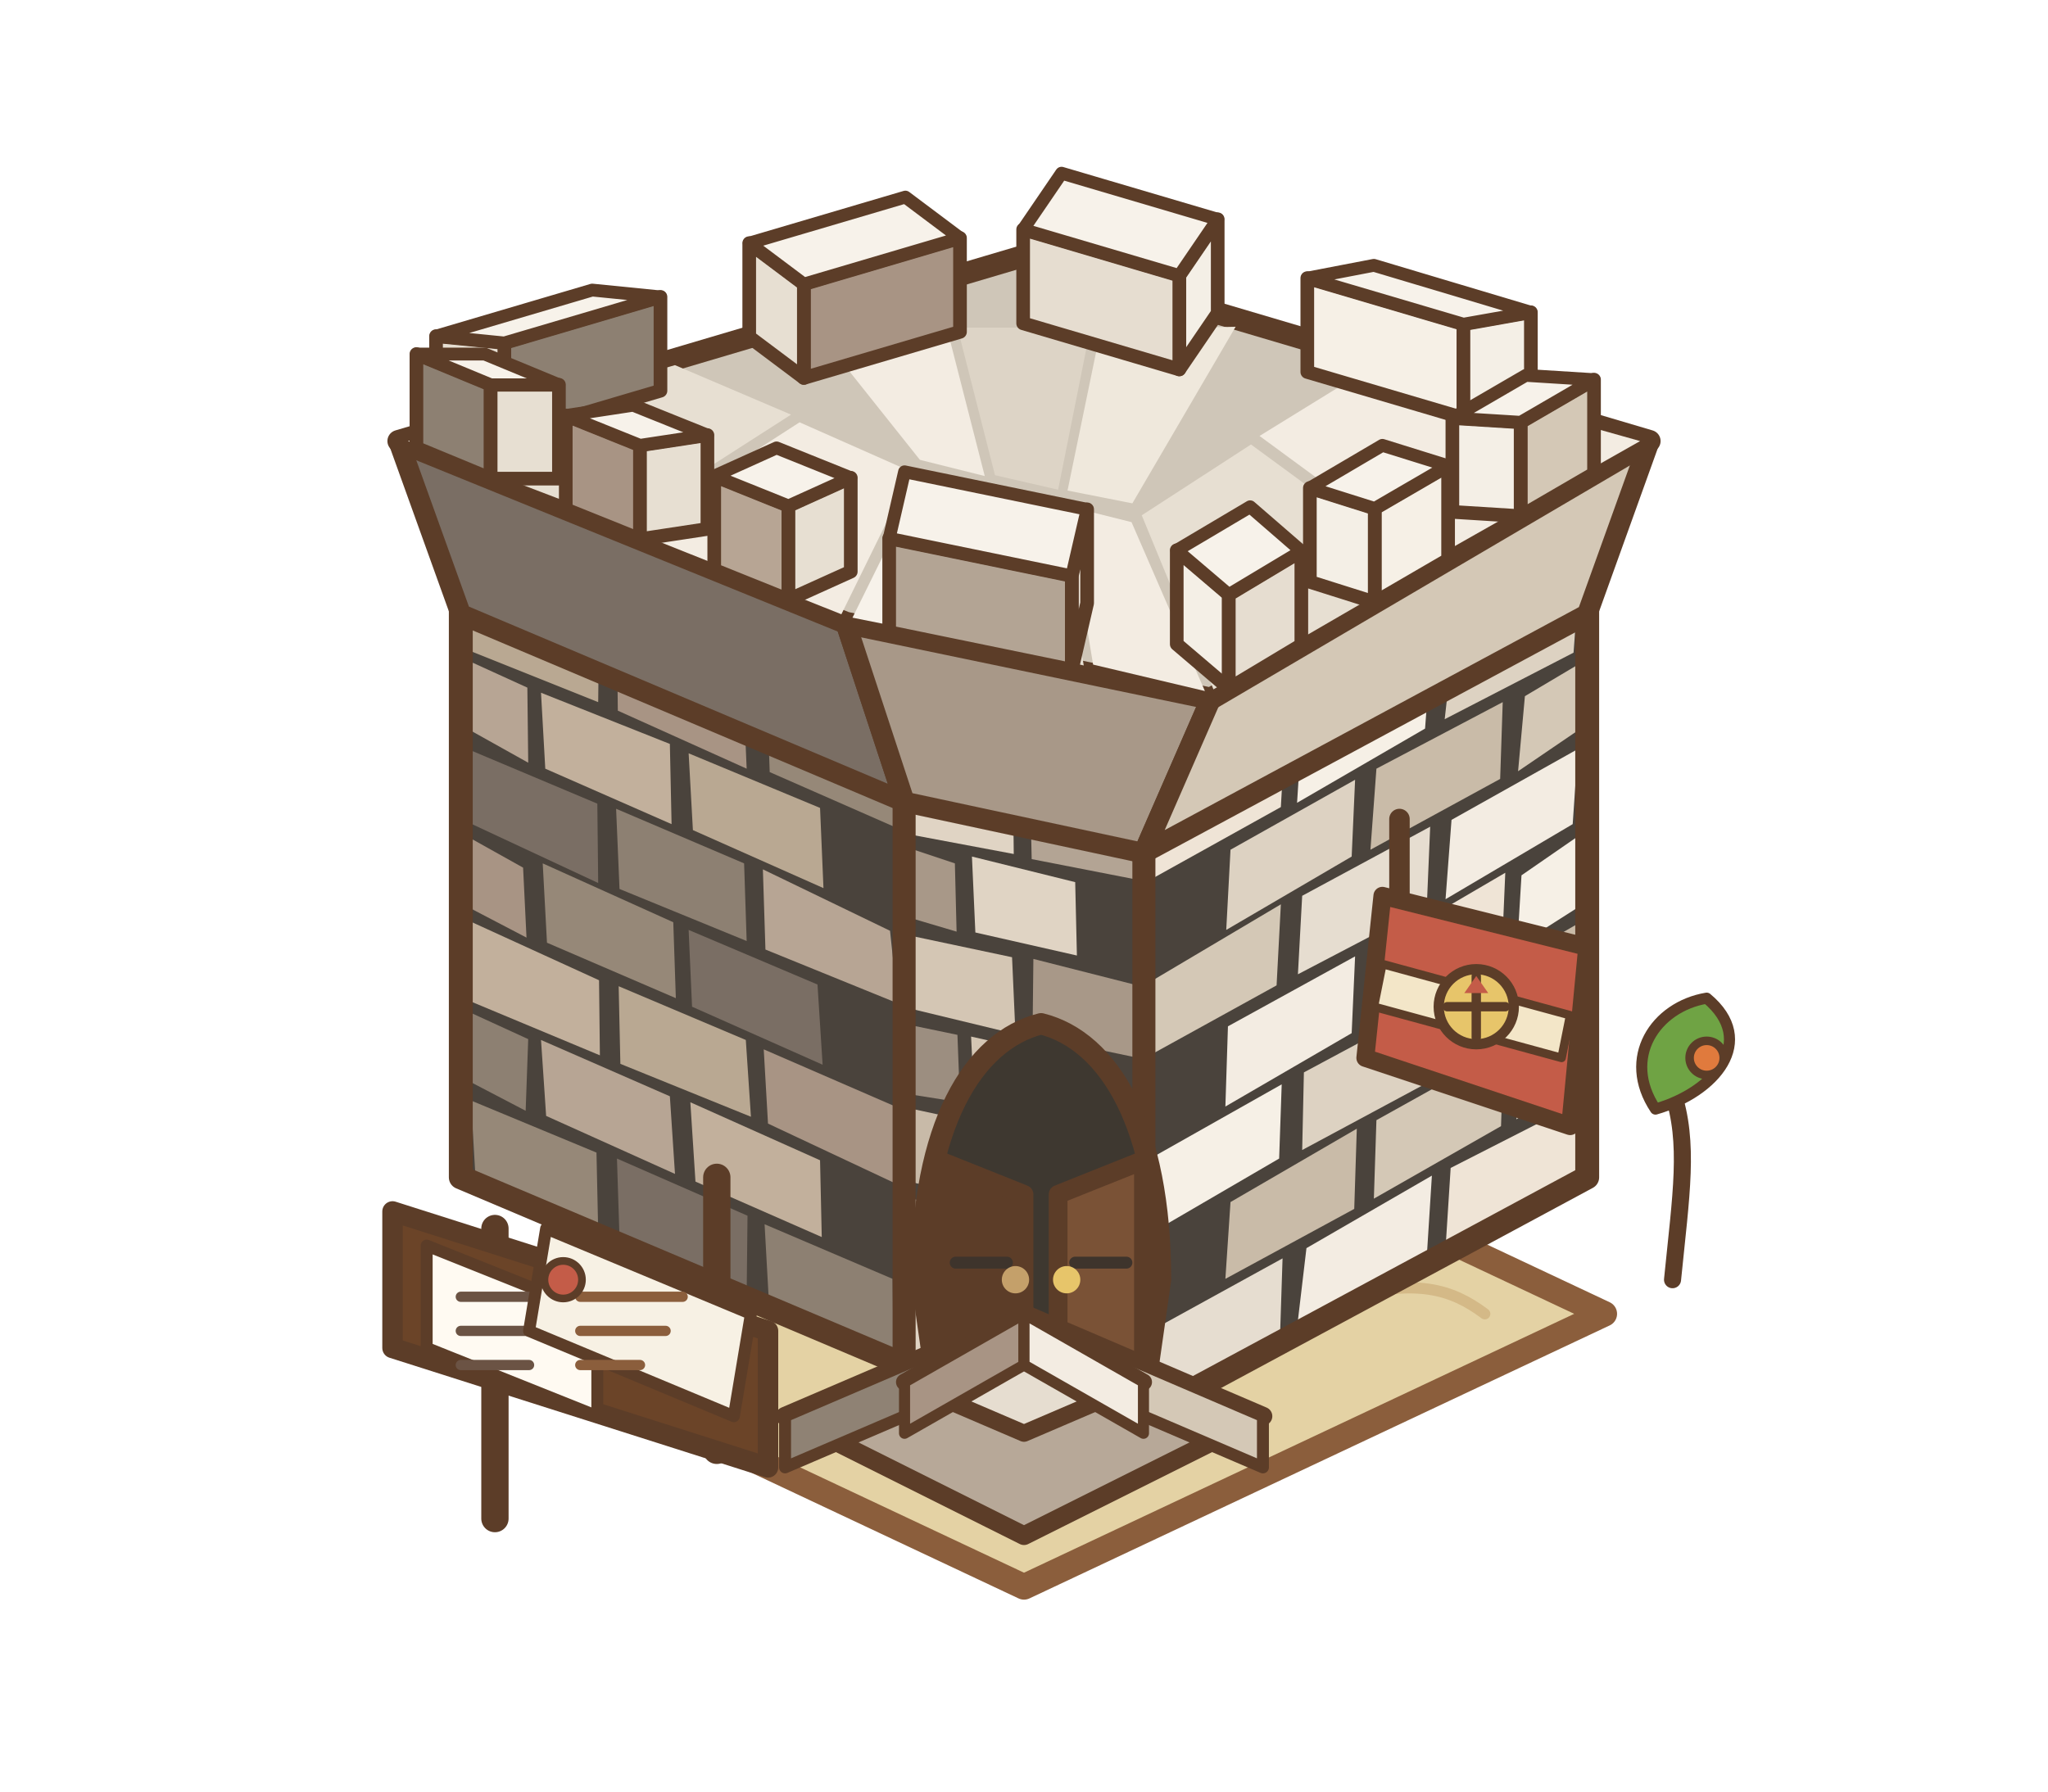
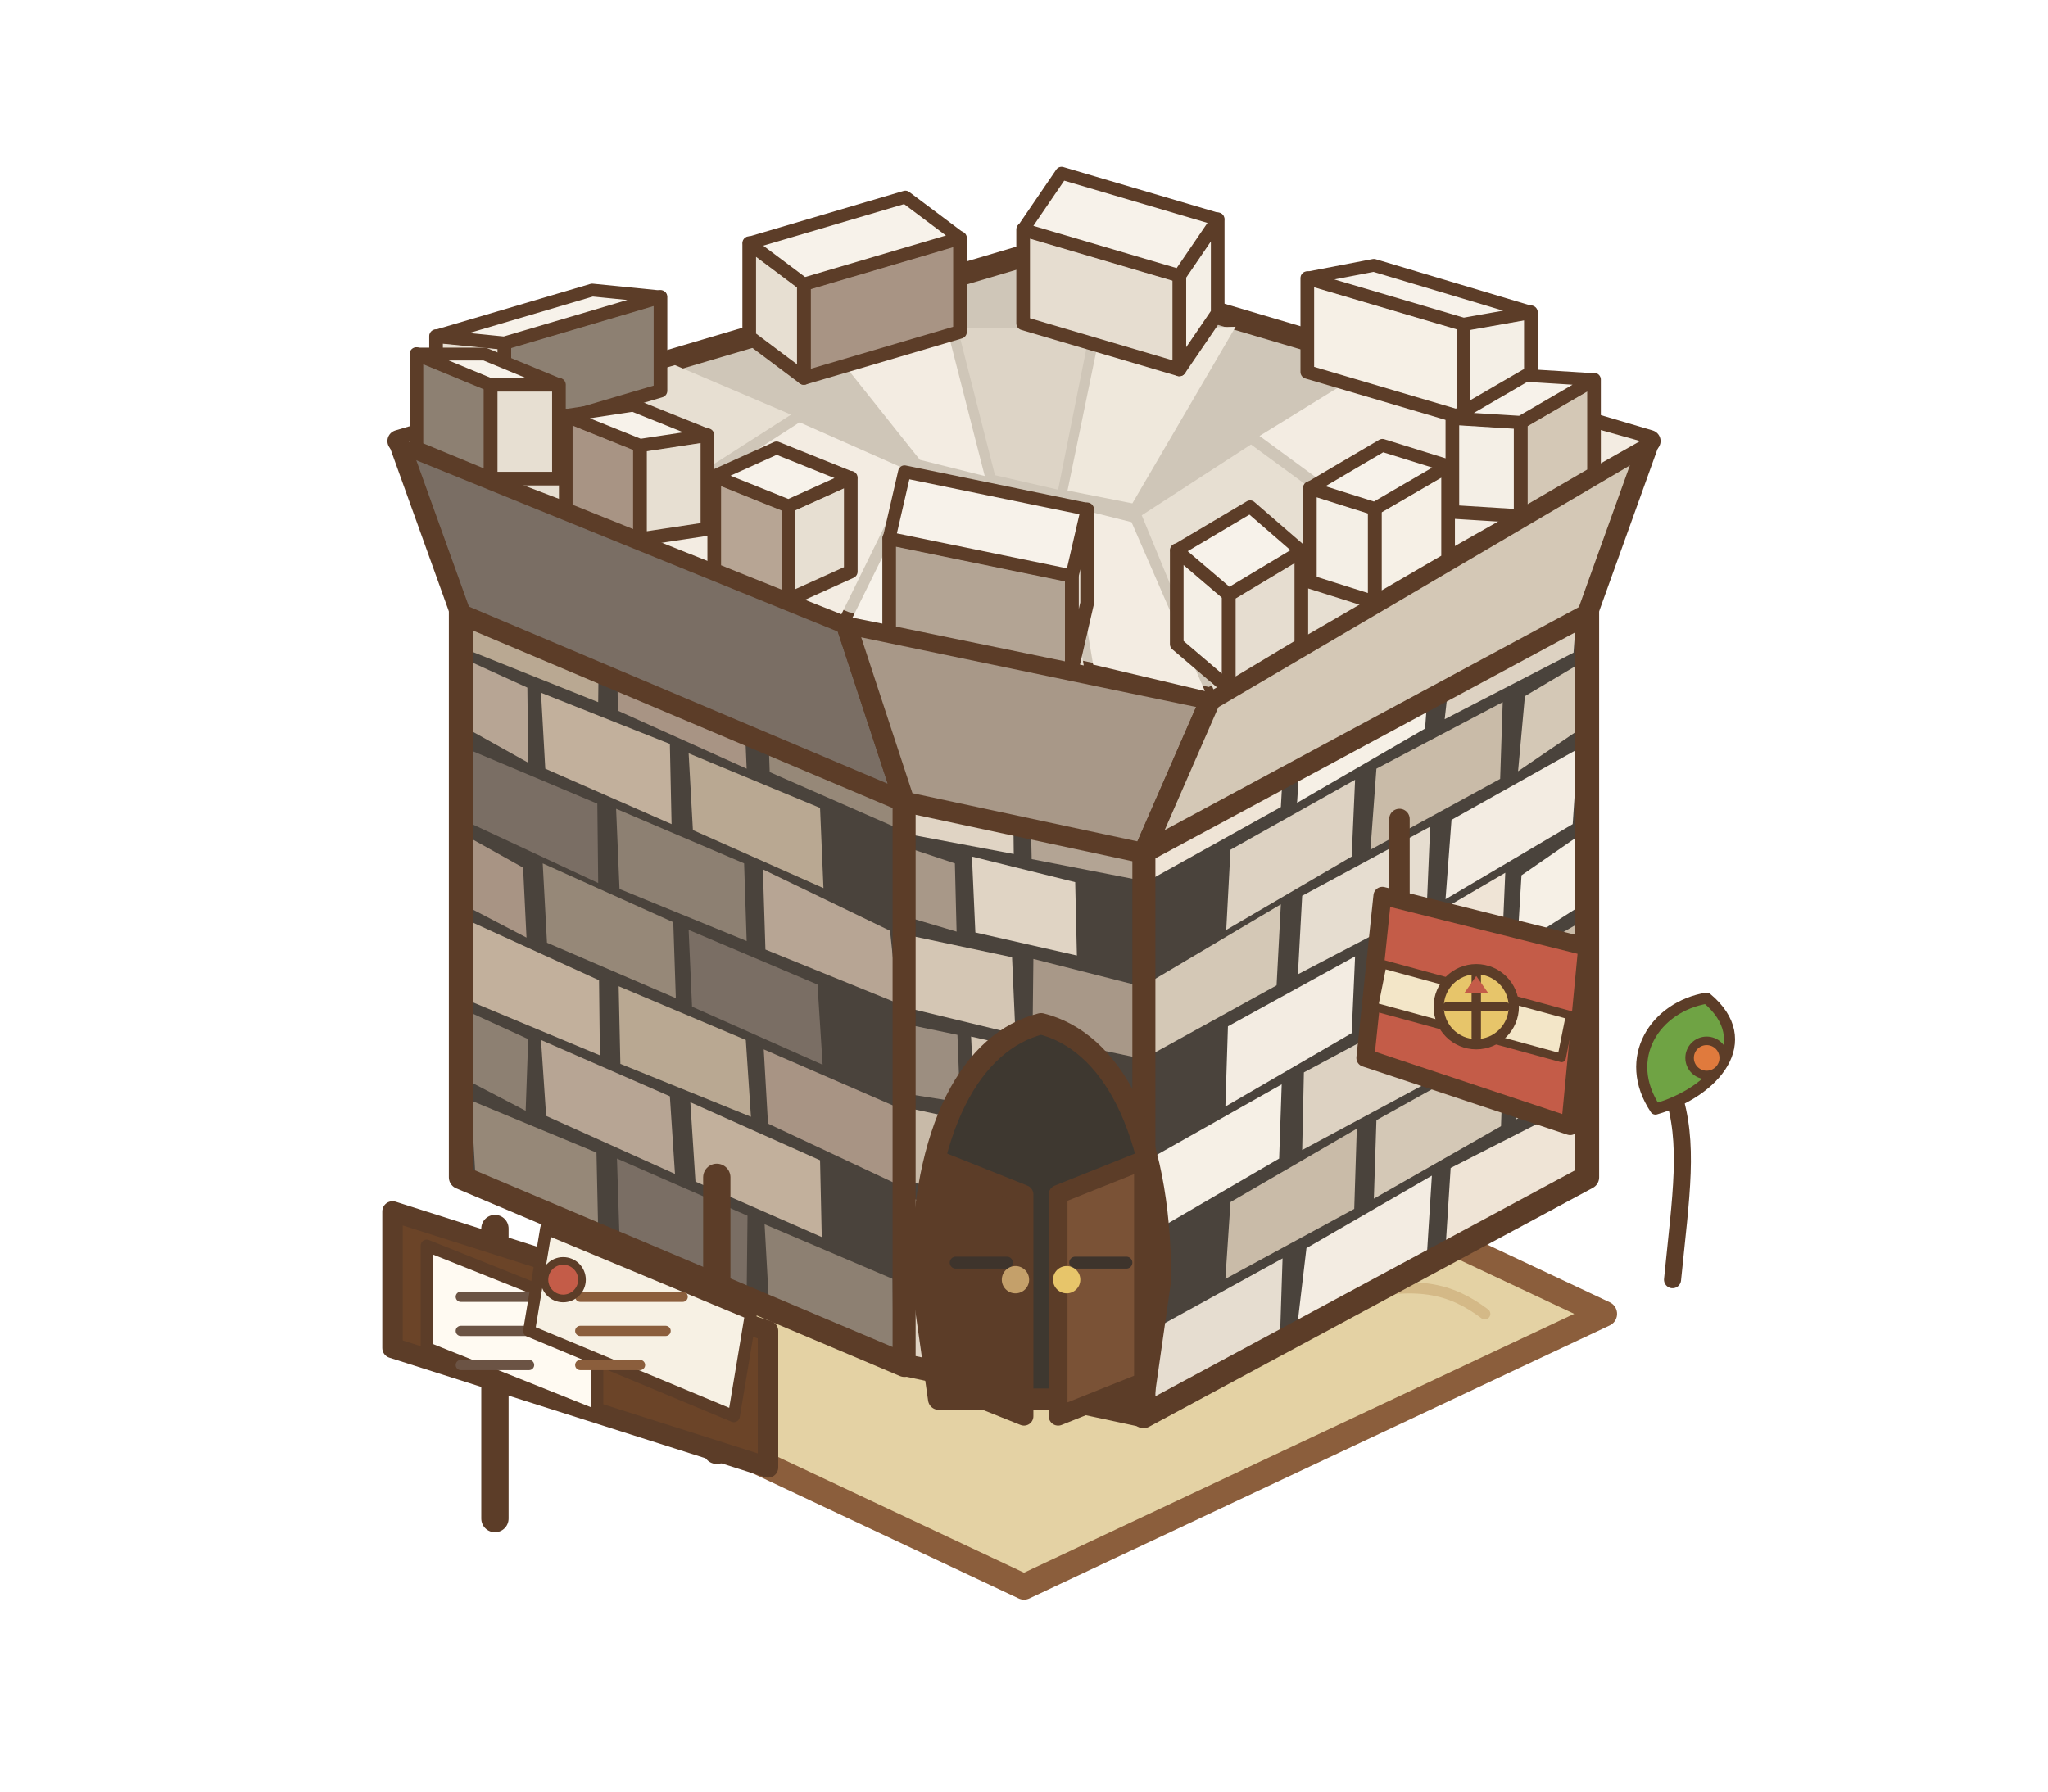
<svg xmlns="http://www.w3.org/2000/svg" viewBox="0 0 240 210" fill="none">
  <style>
    svg, svg * { pointer-events: none; }
    .banner { transform-box: view-box; transform-origin: 164px 96px; animation: sway 3.6s ease-in-out infinite; }
    .note { transform-box: fill-box; transform-origin: 12% 18%; animation: flutter 3.3s ease-in-out infinite; }
    @keyframes sway {
      0%, 100% { transform: rotate(-4deg); }
      50% { transform: rotate(5deg); }
    }
    @keyframes flutter {
      0%, 100% { transform: skewX(-4deg); }
      50% { transform: skewX(5deg); }
    }
  </style>
  <polygon points="120,186 188,154 120,122 52,154" fill="#e4d2a4" stroke="#8b5e3c" stroke-width="3" stroke-linejoin="round" />
  <path d="M72 160c8-2 14-2 18 1M158 152c8-2 12-1 16 2" stroke="#c4a06a" stroke-width="1.3" stroke-linecap="round" opacity=".5" />
  <g>
    <path d="M196 150c1-10 2-16 0-22" stroke="#5c3d28" stroke-width="2" stroke-linecap="round" fill="none" />
    <path d="M194 130c7-2 12-8 6-13-6 1-10 7-6 13z" fill="#6fa344" stroke="#5c3d28" stroke-width="1.3" stroke-linejoin="round" />
    <circle cx="200" cy="124" r="2" fill="#e07a3d" stroke="#5c3d28" stroke-width="1" />
  </g>
  <polygon points="106.0,160.0 54.0,138.0 54.0,66.0 106.0,88.0" fill="#4a433c" />
  <polygon points="104.7,159.2 90.1,152.5 89.6,143.5 104.6,149.9" fill="#8d8072" />
  <polygon points="87.5,151.7 72.6,145.1 72.3,135.8 87.6,142.5" fill="#7a6e64" />
  <polygon points="70.1,144.3 55.7,137.6 55.2,129.0 69.9,135.1" fill="#968878" />
  <polygon points="96.3,145.0 81.5,138.5 80.9,129.2 96.1,136.0" fill="#c2b09c" />
  <polygon points="79.1,137.6 64.0,130.8 63.4,121.9 78.5,128.5" fill="#b7a594" />
  <polygon points="61.6,130.2 54.9,126.7 54.7,118.5 61.9,121.8" fill="#8d8072" />
  <polygon points="104.9,138.7 90.0,131.7 89.5,123.0 104.7,129.6" fill="#a89484" />
  <polygon points="88.0,130.9 72.7,124.7 72.5,115.6 87.4,121.9" fill="#b9a892" />
  <polygon points="70.3,123.7 55.2,117.4 55.1,108.0 70.2,114.9" fill="#c2b09c" />
  <polygon points="96.4,124.8 81.1,118.0 80.7,109.0 95.8,115.4" fill="#7a6e64" />
  <polygon points="79.2,117.0 64.1,110.5 63.6,101.2 78.9,108.1" fill="#968878" />
  <polygon points="61.7,109.9 55.0,106.4 54.5,97.9 61.3,101.7" fill="#a89484" />
  <polygon points="105.2,117.6 89.7,111.3 89.4,101.9 104.3,109.1" fill="#b7a594" />
  <polygon points="87.5,110.3 72.6,104.2 72.2,94.8 87.2,101.2" fill="#8d8072" />
  <polygon points="70.1,103.5 55.1,96.5 54.8,87.8 70.0,94.2" fill="#7a6e64" />
  <polygon points="96.5,104.1 81.2,97.3 80.7,88.3 96.1,94.7" fill="#b9a892" />
  <polygon points="78.7,96.6 63.9,90.1 63.4,81.2 78.5,87.2" fill="#c2b09c" />
  <polygon points="61.9,89.4 55.1,85.6 55.0,77.5 61.8,80.6" fill="#b7a594" />
  <polygon points="105.0,97.0 90.2,90.5 89.9,81.8 104.8,88.1" fill="#968878" />
  <polygon points="87.5,90.1 72.4,83.3 72.3,74.1 87.1,80.8" fill="#a89484" />
  <polygon points="70.1,82.3 55.1,76.3 55.0,67.0 70.2,73.5" fill="#b9a892" />
  <polygon points="106.0,160.0 54.0,138.0 54.0,66.0 106.0,88.0" fill="none" stroke="#5c3d28" stroke-width="2.8" stroke-linejoin="round" />
  <polygon points="134.0,166.0 186.0,138.0 186.0,66.0 134.0,94.0" fill="#4a433c" />
  <polygon points="134.6,165.2 150.0,156.7 150.3,147.5 135.4,155.7" fill="#e6ddd0" />
  <polygon points="152.0,155.6 167.2,147.3 167.8,137.8 153.1,146.3" fill="#f3ece2" />
  <polygon points="169.4,146.3 184.9,137.8 185.3,129.1 170.0,136.9" fill="#efe4d6" />
  <polygon points="143.6,149.9 158.7,141.7 159.0,132.3 144.2,140.9" fill="#c9bba8" />
  <polygon points="161.0,140.5 175.9,132.0 176.2,123.0 161.3,131.3" fill="#d4c8b6" />
  <polygon points="177.7,131.2 184.6,126.7 185.2,118.5 178.8,122.8" fill="#e6ddd0" />
  <polygon points="134.8,144.6 149.9,135.8 150.2,127.1 135.5,135.4" fill="#f6f0e6" />
  <polygon points="152.6,134.8 167.3,126.9 167.9,117.6 152.8,125.7" fill="#ddd2c2" />
  <polygon points="169.6,125.7 184.4,117.5 185.2,108.1 170.3,116.7" fill="#c9bba8" />
  <polygon points="143.6,129.7 158.4,121.1 158.8,112.1 143.9,120.3" fill="#f3ece2" />
  <polygon points="161.1,120.0 176.0,111.6 176.4,102.3 161.7,110.9" fill="#efe4d6" />
  <polygon points="177.8,110.9 184.7,106.5 185.1,97.9 178.3,102.6" fill="#f6f0e6" />
  <polygon points="135.1,123.5 149.6,115.5 150.1,106.0 135.1,114.9" fill="#d4c8b6" />
  <polygon points="152.1,114.2 167.2,106.3 167.6,96.9 152.6,105.0" fill="#e6ddd0" />
  <polygon points="169.4,105.4 184.3,96.6 184.9,87.8 170.1,96.1" fill="#f3ece2" />
  <polygon points="143.7,109.0 158.4,100.4 158.8,91.4 144.2,99.6" fill="#ddd2c2" />
  <polygon points="160.6,99.6 175.8,91.3 176.1,82.3 161.3,90.1" fill="#c9bba8" />
  <polygon points="177.9,90.4 184.8,85.7 185.6,77.5 178.7,81.6" fill="#d4c8b6" />
  <polygon points="135.0,103.0 150.1,94.6 150.6,85.8 135.6,93.9" fill="#efe4d6" />
  <polygon points="152.0,94.1 167.0,85.4 167.7,76.1 152.6,84.7" fill="#f6f0e6" />
  <polygon points="169.3,84.3 184.4,76.5 185.1,67.0 170.3,75.4" fill="#ddd2c2" />
  <polygon points="134.0,166.0 186.0,138.0 186.0,66.0 134.0,94.0" fill="none" stroke="#5c3d28" stroke-width="2.8" stroke-linejoin="round" />
  <polygon points="134.0,166.0 106.0,160.0 106.0,88.0 134.0,94.0" fill="#4a433c" />
  <polygon points="132.7,165.3 121.3,162.4 120.9,153.8 132.7,156.3" fill="#b3a494" />
  <polygon points="118.8,162.0 107.1,159.4 107.0,150.4 119.1,153.2" fill="#e0d4c4" />
  <polygon points="125.8,153.2 114.6,150.4 114.3,142.2 125.7,144.4" fill="#c8baa8" />
  <polygon points="112.2,149.9 106.9,148.7 106.6,140.4 112.3,142.0" fill="#b3a494" />
  <polygon points="133.1,144.4 121.2,141.5 120.8,132.9 132.6,135.6" fill="#9c8e80" />
  <polygon points="118.7,141.4 107.0,138.6 107.0,130.0 119.1,132.6" fill="#c8baa8" />
  <polygon points="125.8,132.9 114.2,129.8 113.8,121.5 125.8,124.2" fill="#d4c6b4" />
  <polygon points="112.5,129.2 106.8,128.3 106.9,120.2 112.2,121.3" fill="#9c8e80" />
  <polygon points="132.9,123.9 121.0,121.4 121.1,112.4 132.9,115.4" fill="#a89888" />
  <polygon points="119.0,121.2 107.0,118.3 106.8,109.7 118.6,112.2" fill="#d4c6b4" />
  <polygon points="126.2,112.0 114.3,109.3 113.9,100.4 126.0,103.4" fill="#e0d4c4" />
  <polygon points="112.1,109.2 106.7,107.6 106.5,99.4 111.9,101.2" fill="#a89888" />
  <polygon points="133.2,103.1 120.9,100.7 120.7,91.6 132.4,94.9" fill="#b3a494" />
  <polygon points="118.8,100.1 107.1,97.9 106.9,88.9 118.7,91.3" fill="#e0d4c4" />
  <polygon points="134.0,166.0 106.0,160.0 106.0,88.0 134.0,94.0" fill="none" stroke="#5c3d28" stroke-width="2.6" stroke-linejoin="round" />
  <polygon points="54.0,72.0 106.0,94.0 134.0,100.0 186.0,72.0 193.3,51.7 141.9,81.9 99.1,73.0 46.7,51.7" fill="#5c5348" />
  <polygon points="54.0,72.0 106.0,94.0 99.1,73.0 46.7,51.7" fill="#7a6e64" stroke="#5c3d28" stroke-width="2.4" stroke-linejoin="round" />
  <polygon points="106.0,94.0 134.0,100.0 141.9,81.9 99.1,73.0" fill="#a89888" stroke="#5c3d28" stroke-width="2.4" stroke-linejoin="round" />
  <polygon points="134.0,100.0 186.0,72.0 193.3,51.7 141.9,81.9" fill="#d4c8b6" stroke="#5c3d28" stroke-width="2.4" stroke-linejoin="round" />
  <polygon points="141.9,81.9 99.1,73.0 46.7,51.7 120.0,30.0 193.3,51.7" fill="#cfc6b8" stroke="#5c3d28" stroke-width="2.6" stroke-linejoin="round" />
  <polygon points="99.9,72.4 112.9,75.0 115.4,57.5 108.0,56.0" fill="#f7f2ea" />
  <polygon points="114.0,75.1 127.0,78.0 124.0,59.4 116.5,57.7" fill="#e7dfd2" />
  <polygon points="128.1,77.9 141.2,81.0 132.6,61.2 125.0,59.3" fill="#f3ece2" />
  <polygon points="47.8,51.7 72.9,61.3 92.7,48.6 79.1,42.8" fill="#e7dfd2" />
  <polygon points="74.0,62.2 98.6,72.0 106.8,55.3 93.7,49.5" fill="#f3ece2" />
  <polygon points="142.2,80.8 166.5,66.7 146.6,52.1 133.8,60.4" fill="#e7dfd2" />
  <polygon points="167.5,65.7 192.2,51.7 160.9,42.9 147.6,51.1" fill="#f3ece2" />
  <polygon points="107.8,53.9 115.4,55.8 111.0,38.6 95.3,38.2" fill="#f3ece2" />
  <polygon points="116.6,55.7 124.0,57.4 127.8,38.4 112.2,38.4" fill="#ddd4c6" />
  <polygon points="125.1,57.5 132.7,59.0 144.8,38.3 129.0,38.6" fill="#efe8dc" />
  <polygon points="142.7,36.7 138.2,43.3 138.2,32.3 142.7,25.7" fill="#f4efe6" stroke="#5c3d28" stroke-width="1.6" stroke-linejoin="round" />
  <polygon points="119.9,37.9 138.2,43.3 138.2,32.3 119.9,26.9" fill="#e6ddd0" stroke="#5c3d28" stroke-width="1.6" stroke-linejoin="round" />
  <polygon points="124.4,20.3 142.7,25.7 138.2,32.3 119.9,26.9" fill="#f7f2ea" stroke="#5c3d28" stroke-width="1.5" stroke-linejoin="round" />
  <polygon points="94.2,44.3 112.5,38.9 112.5,27.9 94.2,33.3" fill="#a89484" stroke="#5c3d28" stroke-width="1.6" stroke-linejoin="round" />
  <polygon points="87.8,39.5 94.2,44.3 94.2,33.3 87.8,28.5" fill="#e7dfd2" stroke="#5c3d28" stroke-width="1.6" stroke-linejoin="round" />
  <polygon points="87.8,28.5 106.1,23.1 112.5,27.9 94.2,33.3" fill="#f7f2ea" stroke="#5c3d28" stroke-width="1.5" stroke-linejoin="round" />
  <polygon points="153.2,43.6 171.5,49.0 171.5,38.0 153.2,32.6" fill="#f6f0e6" stroke="#5c3d28" stroke-width="1.6" stroke-linejoin="round" />
  <polygon points="179.4,47.6 171.5,49.0 171.5,38.0 179.4,36.6" fill="#f4efe6" stroke="#5c3d28" stroke-width="1.6" stroke-linejoin="round" />
  <polygon points="161.0,31.1 179.4,36.6 171.5,38.0 153.2,32.6" fill="#f7f2ea" stroke="#5c3d28" stroke-width="1.5" stroke-linejoin="round" />
  <polygon points="59.1,51.2 77.4,45.8 77.4,34.8 59.1,40.2" fill="#8d8072" stroke="#5c3d28" stroke-width="1.6" stroke-linejoin="round" />
  <polygon points="51.1,50.4 59.1,51.2 59.1,40.2 51.1,39.4" fill="#e7dfd2" stroke="#5c3d28" stroke-width="1.6" stroke-linejoin="round" />
  <polygon points="51.1,39.4 69.4,34.0 77.4,34.8 59.1,40.2" fill="#f7f2ea" stroke="#5c3d28" stroke-width="1.5" stroke-linejoin="round" />
  <polygon points="48.8,52.5 57.5,56.1 57.5,45.1 48.8,41.5" fill="#8d8072" stroke="#5c3d28" stroke-width="1.6" stroke-linejoin="round" />
  <polygon points="57.5,56.1 65.5,56.1 65.5,45.1 57.5,45.1" fill="#e7dfd2" stroke="#5c3d28" stroke-width="1.6" stroke-linejoin="round" />
  <polygon points="48.8,41.5 57.5,45.1 65.5,45.1 56.8,41.5" fill="#f7f2ea" stroke="#5c3d28" stroke-width="1.5" stroke-linejoin="round" />
  <polygon points="178.2,60.5 186.8,55.5 186.8,44.5 178.2,49.5" fill="#d4c8b6" stroke="#5c3d28" stroke-width="1.6" stroke-linejoin="round" />
  <polygon points="178.2,60.5 170.2,60.0 170.2,49.0 178.2,49.5" fill="#f4efe6" stroke="#5c3d28" stroke-width="1.6" stroke-linejoin="round" />
  <polygon points="178.2,49.5 186.8,44.5 178.8,44.0 170.2,49.0" fill="#f7f2ea" stroke="#5c3d28" stroke-width="1.5" stroke-linejoin="round" />
  <polygon points="66.3,59.7 75.0,63.2 75.0,52.2 66.3,48.7" fill="#a89484" stroke="#5c3d28" stroke-width="1.6" stroke-linejoin="round" />
  <polygon points="75.0,63.2 82.9,62.0 82.9,51.0 75.0,52.2" fill="#e7dfd2" stroke="#5c3d28" stroke-width="1.6" stroke-linejoin="round" />
  <polygon points="66.3,48.7 75.0,52.2 82.9,51.0 74.2,47.5" fill="#f7f2ea" stroke="#5c3d28" stroke-width="1.5" stroke-linejoin="round" />
  <polygon points="161.1,70.6 169.7,65.6 169.7,54.6 161.1,59.6" fill="#f6f0e6" stroke="#5c3d28" stroke-width="1.6" stroke-linejoin="round" />
  <polygon points="161.1,70.6 153.5,68.2 153.5,57.2 161.1,59.6" fill="#f4efe6" stroke="#5c3d28" stroke-width="1.6" stroke-linejoin="round" />
  <polygon points="161.1,59.6 169.7,54.6 162.0,52.2 153.5,57.2" fill="#f7f2ea" stroke="#5c3d28" stroke-width="1.5" stroke-linejoin="round" />
  <polygon points="83.7,66.8 92.4,70.3 92.4,59.3 83.7,55.8" fill="#b7a594" stroke="#5c3d28" stroke-width="1.6" stroke-linejoin="round" />
  <polygon points="92.4,70.3 99.7,67.0 99.7,56.0 92.4,59.3" fill="#e7dfd2" stroke="#5c3d28" stroke-width="1.6" stroke-linejoin="round" />
  <polygon points="83.7,55.8 92.4,59.3 99.7,56.0 91.0,52.5" fill="#f7f2ea" stroke="#5c3d28" stroke-width="1.5" stroke-linejoin="round" />
  <polygon points="125.6,78.5 127.4,70.7 127.4,59.7 125.6,67.5" fill="#e7dfd2" stroke="#5c3d28" stroke-width="1.6" stroke-linejoin="round" />
  <polygon points="104.2,74.1 125.6,78.5 125.6,67.5 104.2,63.1" fill="#b3a494" stroke="#5c3d28" stroke-width="1.6" stroke-linejoin="round" />
  <polygon points="104.2,63.1 125.6,67.5 127.4,59.7 106.0,55.3" fill="#f7f2ea" stroke="#5c3d28" stroke-width="1.5" stroke-linejoin="round" />
  <polygon points="144.0,80.7 137.9,75.5 137.9,64.5 144.0,69.7" fill="#f4efe6" stroke="#5c3d28" stroke-width="1.6" stroke-linejoin="round" />
  <polygon points="144.0,80.7 152.5,75.6 152.5,64.6 144.0,69.7" fill="#e6ddd0" stroke="#5c3d28" stroke-width="1.6" stroke-linejoin="round" />
  <polygon points="144.0,69.7 152.5,64.6 146.5,59.4 137.9,64.5" fill="#f7f2ea" stroke="#5c3d28" stroke-width="1.5" stroke-linejoin="round" />
  <path d="M108,150 C108,132 114,122 122,120 C130,122 136,132 136,150 L134,164 L110,164 Z" fill="#3e3830" stroke="#5c3d28" stroke-width="2.5" stroke-linejoin="round" />
  <polygon points="120,166 110,162 110,136 120,140" fill="#5c3d28" stroke="#5c3d28" stroke-width="2.2" stroke-linejoin="round" />
  <polygon points="124,166 134,162 134,136 124,140" fill="#7a5236" stroke="#5c3d28" stroke-width="2.2" stroke-linejoin="round" />
  <path d="M112 148 h6 M126 148 h6" stroke="#3e342c" stroke-width="1.4" stroke-linecap="round" />
  <circle cx="119" cy="150" r="1.6" fill="#c4a06a" />
  <circle cx="125" cy="150" r="1.6" fill="#e7c56a" />
-   <polygon points="120,180 148,166 120,154 92,166" fill="#b7a898" stroke="#5c3d28" stroke-width="2.2" stroke-linejoin="round" />
-   <polygon points="92,166 120,154 120,160 92,172" fill="#8f8274" stroke="#5c3d28" stroke-width="1.4" stroke-linejoin="round" />
-   <polygon points="148,166 120,154 120,160 148,172" fill="#d4c8b6" stroke="#5c3d28" stroke-width="1.4" stroke-linejoin="round" />
-   <polygon points="120,168 134,162 120,154 106,162" fill="#e6ddd0" stroke="#5c3d28" stroke-width="2" stroke-linejoin="round" />
-   <polygon points="106,162 120,154 120,160 106,168" fill="#a89484" stroke="#5c3d28" stroke-width="1.3" stroke-linejoin="round" />
-   <polygon points="134,162 120,154 120,160 134,168" fill="#f3ece2" stroke="#5c3d28" stroke-width="1.3" stroke-linejoin="round" />
  <path d="M58,178 v-34" stroke="#5c3d28" stroke-width="3.2" stroke-linecap="round" />
  <path d="M84,170 v-32" stroke="#5c3d28" stroke-width="3.2" stroke-linecap="round" />
  <polygon points="46,142 90,156 90,172 46,158" fill="#6b4428" stroke="#5c3d28" stroke-width="2.4" stroke-linejoin="round" />
  <polygon points="50,146 70,154 70,166 50,158" fill="#fffaf2" stroke="#5c3d28" stroke-width="1.4" stroke-linejoin="round" />
  <path d="M54 152 h12 M54 156 h10 M54 160 h8" stroke="#6b5344" stroke-width="1.2" stroke-linecap="round" />
  <g class="note">
    <polygon points="64,144 88,154 86,166 62,156" fill="#f7f1e4" stroke="#5c3d28" stroke-width="1.4" stroke-linejoin="round" />
    <path d="M68 152 h12 M68 156 h10 M68 160 h7" stroke="#8b5e3c" stroke-width="1.2" stroke-linecap="round" />
  </g>
  <circle cx="66" cy="150" r="2.2" fill="#c45c48" stroke="#5c3d28" stroke-width="0.9" />
  <g class="banner">
    <path d="M164,96 v9" stroke="#5c3d28" stroke-width="2.4" stroke-linecap="round" />
    <polygon points="162,105 186,111 184,132 160,124" fill="#c45c48" stroke="#5c3d28" stroke-width="2.1" stroke-linejoin="round" />
    <polygon points="162,113 184,119 183,124 161,118" fill="#f3e6c8" stroke="#5c3d28" stroke-width="1" stroke-linejoin="round" />
    <circle cx="173" cy="118" r="4.4" fill="#e7c56a" stroke="#5c3d28" stroke-width="1.2" />
    <path d="M173 114.4 v7.2 M169.6 118 h6.8" stroke="#5c3d28" stroke-width="1.1" stroke-linecap="round" />
    <path d="M173 114.4 l1.4 2 h-2.8z" fill="#c45c48" />
  </g>
</svg>
